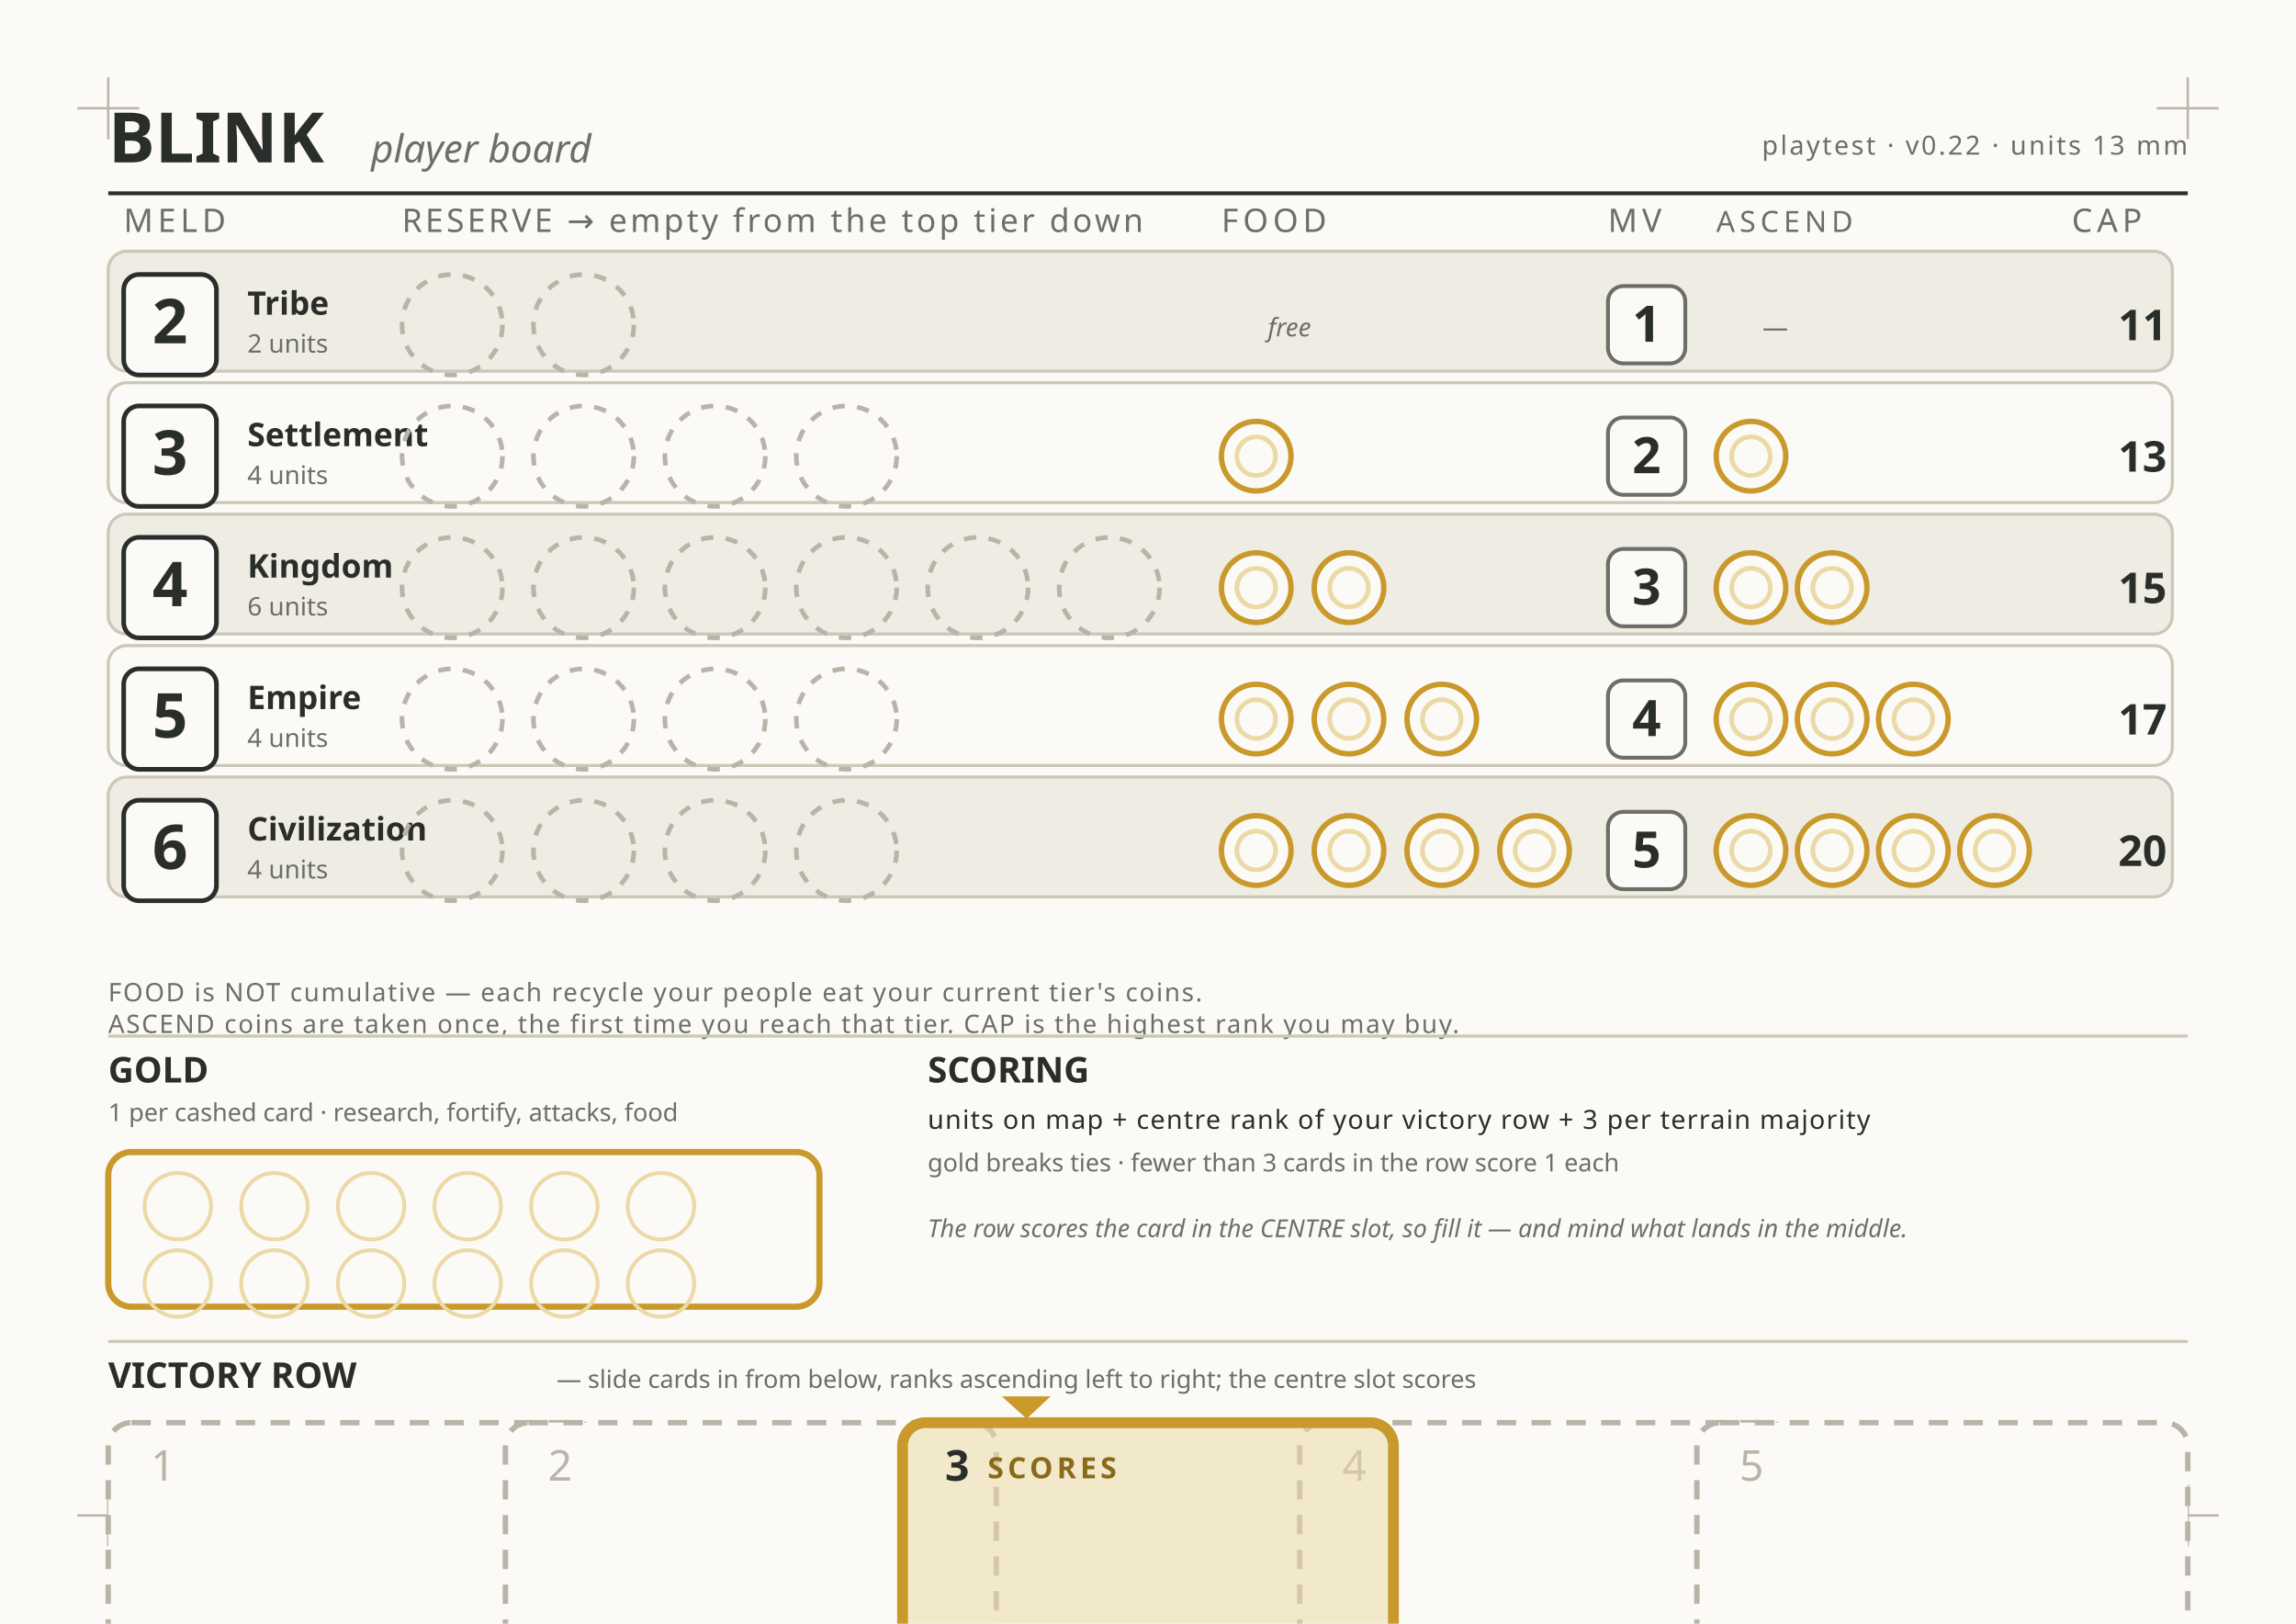
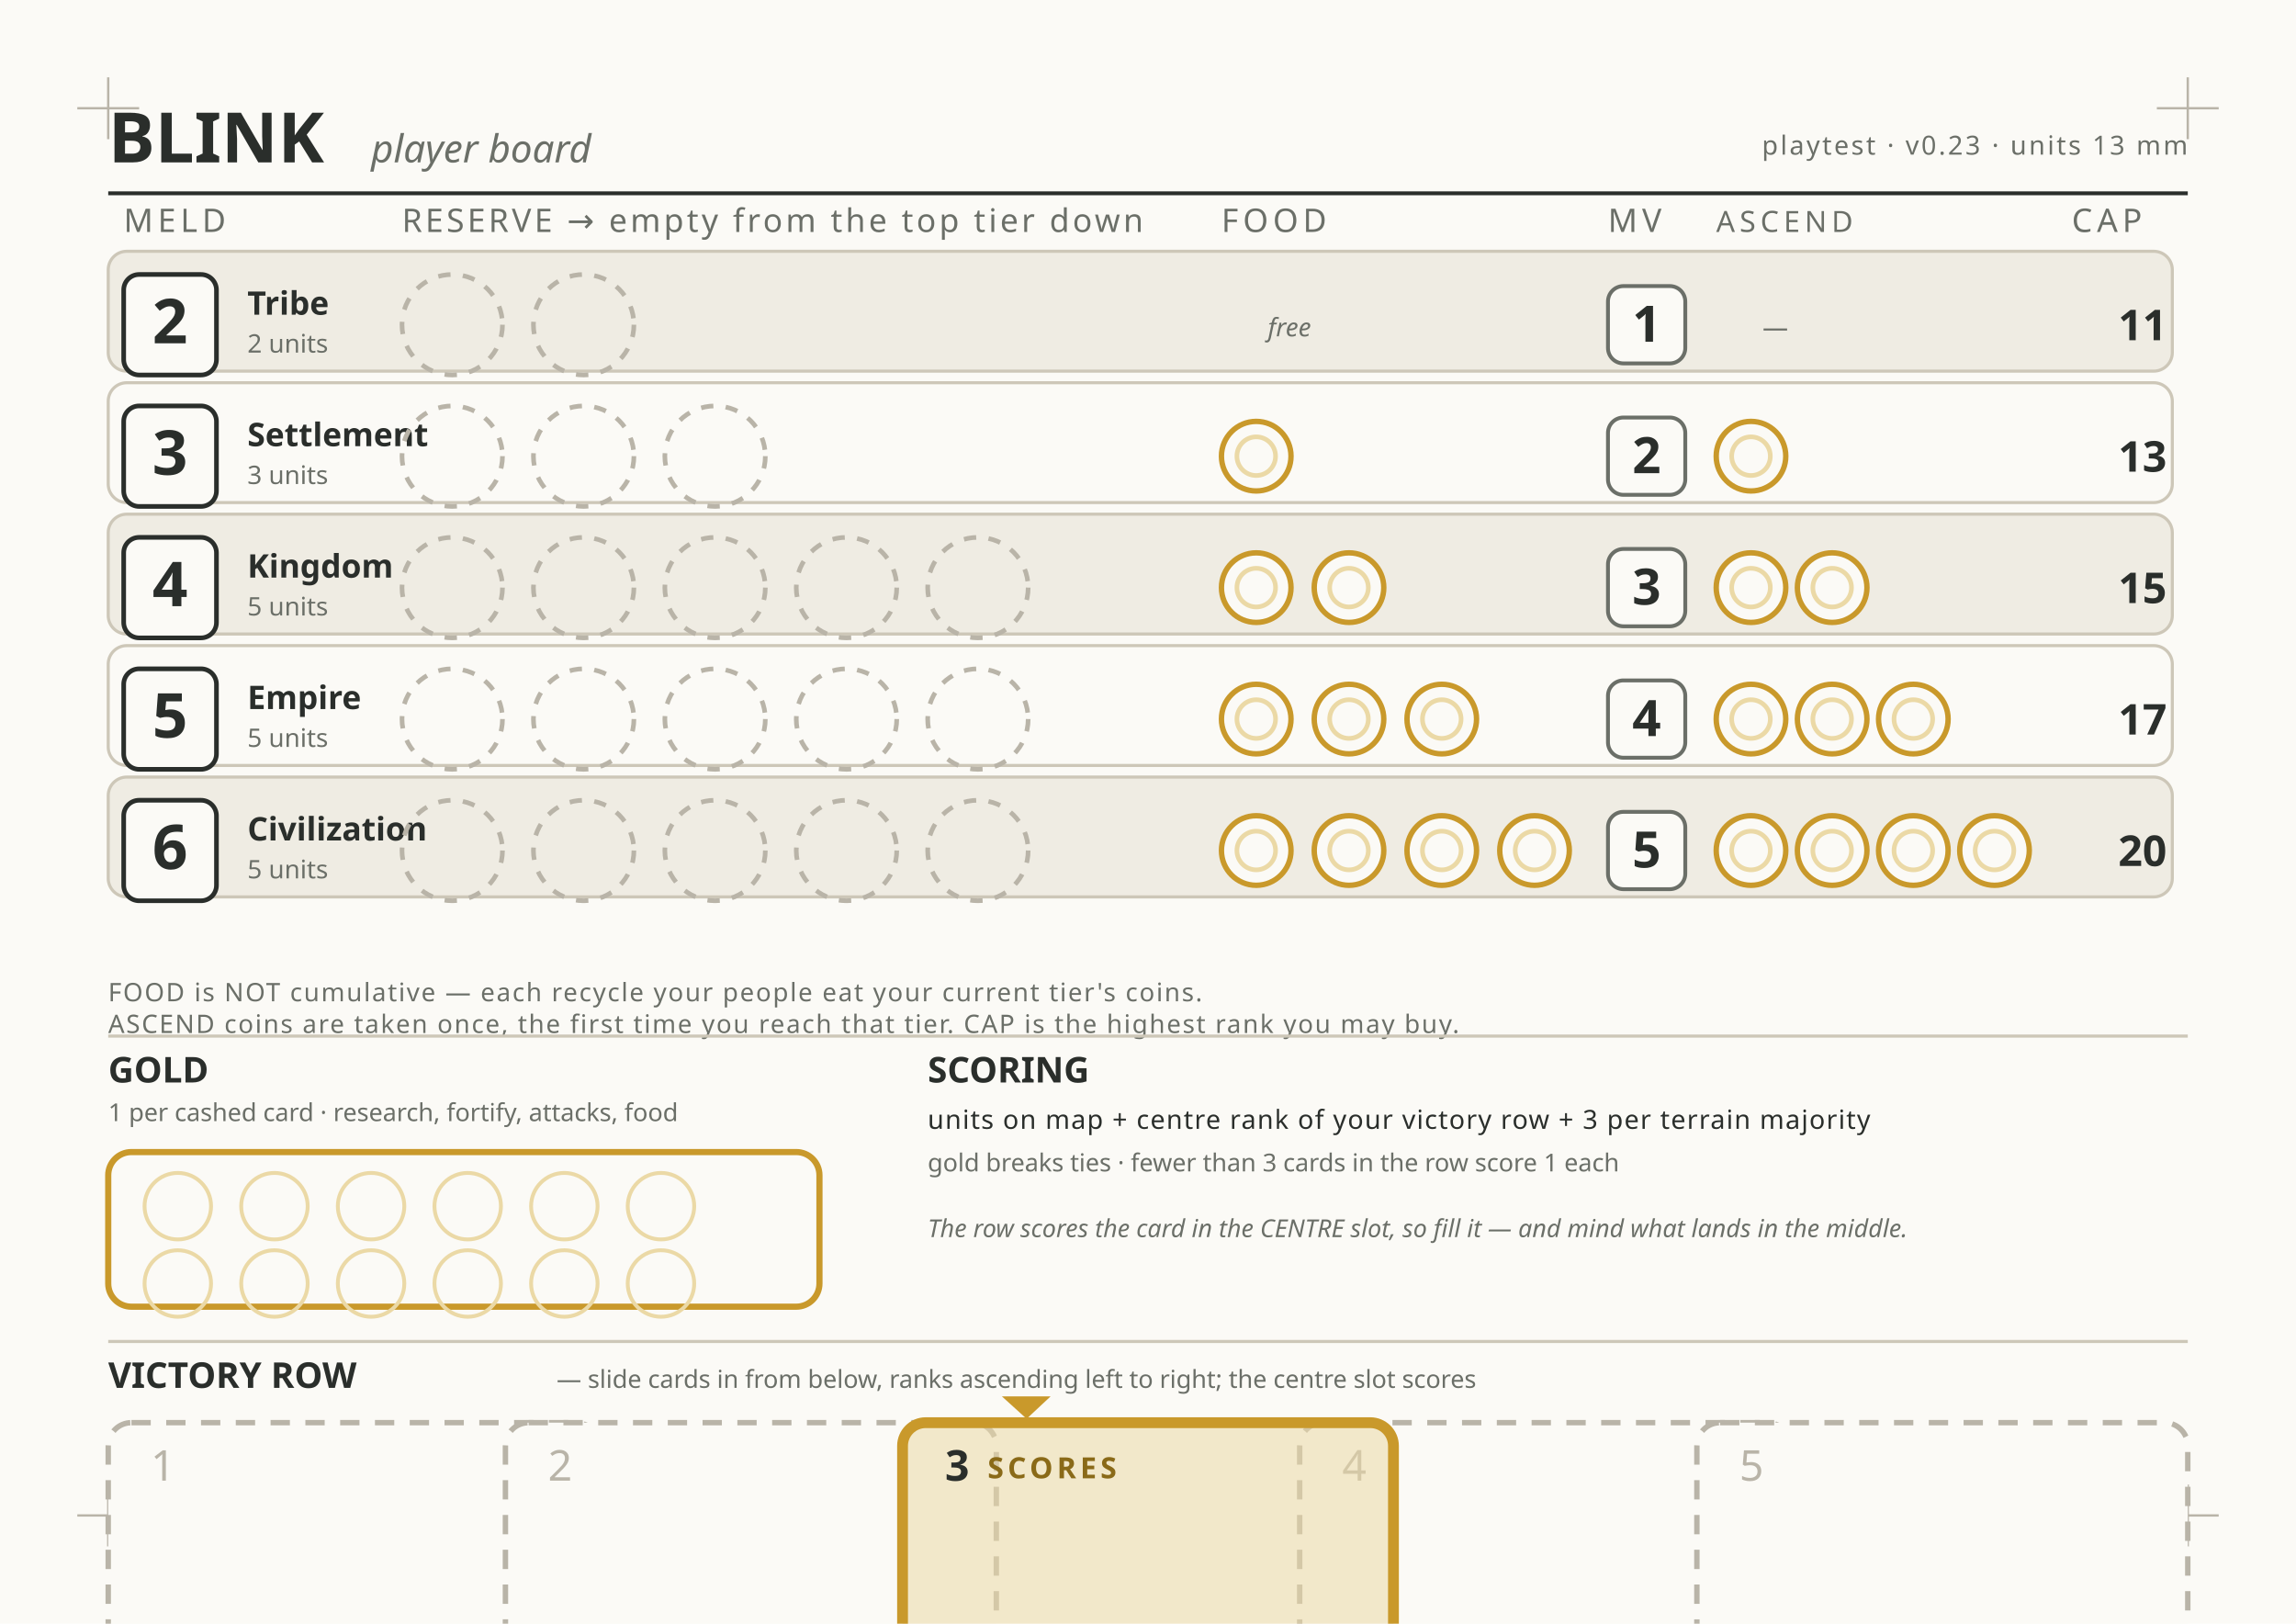
<svg xmlns="http://www.w3.org/2000/svg" width="297.0mm" height="210.0mm" viewBox="0 0 297.0 210.0">
  <rect x="0" y="0" width="297.0" height="210.0" fill="#FBFAF6" />
  <path d="M10.0 14.0 h8 M14.0 10.0 v8" stroke="#B9B4A8" stroke-width="0.3" />
  <path d="M279.0 14.0 h8 M283.0 10.0 v8" stroke="#B9B4A8" stroke-width="0.3" />
  <path d="M10.0 196.0 h8 M14.0 192.0 v8" stroke="#B9B4A8" stroke-width="0.3" />
  <path d="M279.0 196.0 h8 M283.0 192.0 v8" stroke="#B9B4A8" stroke-width="0.3" />
  <text x="14.00" y="21.00" font-family="IBM Plex Sans" font-size="9" fill="#2A2E2B" text-anchor="start" font-weight="600" letter-spacing="0" style="">BLINK</text>
  <text x="48.00" y="21.00" font-family="IBM Plex Sans" font-size="5" fill="#6B6F68" text-anchor="start" font-weight="400" letter-spacing="0" style="font-style:italic">player board</text>
-   <text x="283.00" y="20.00" font-family="IBM Plex Mono" font-size="3.4" fill="#6B6F68" text-anchor="end" font-weight="400" letter-spacing="0.3" style="">playtest · v0.22 · units 13 mm</text>
+   <text x="283.00" y="20.00" font-family="IBM Plex Mono" font-size="3.4" fill="#6B6F68" text-anchor="end" font-weight="400" letter-spacing="0.3" style="">playtest · v0.23 · units 13 mm</text>
  <line x1="14.0" y1="25.0" x2="283.0" y2="25.0" stroke="#2A2E2B" stroke-width="0.5" />
  <text x="158.00" y="30.00" font-family="IBM Plex Mono" font-size="4.2" fill="#6B6F68" text-anchor="start" font-weight="400" letter-spacing="0.6" style="">FOOD</text>
  <text x="208.00" y="30.00" font-family="IBM Plex Mono" font-size="4.2" fill="#6B6F68" text-anchor="start" font-weight="400" letter-spacing="0.6" style="">MV</text>
  <text x="222.00" y="30.00" font-family="IBM Plex Mono" font-size="3.8" fill="#6B6F68" text-anchor="start" font-weight="400" letter-spacing="0.6" style="">ASCEND</text>
  <text x="268.00" y="30.00" font-family="IBM Plex Mono" font-size="4.2" fill="#6B6F68" text-anchor="start" font-weight="400" letter-spacing="0.6" style="">CAP</text>
  <text x="16.00" y="30.00" font-family="IBM Plex Mono" font-size="4.2" fill="#6B6F68" text-anchor="start" font-weight="400" letter-spacing="0.6" style="">MELD</text>
  <text x="52.00" y="30.00" font-family="IBM Plex Mono" font-size="4.2" fill="#6B6F68" text-anchor="start" font-weight="400" letter-spacing="0.4" style="">RESERVE  →  empty from the top tier down</text>
  <rect x="14.0" y="32.5" width="267.0" height="15.5" rx="2.4" fill="#EFECE3" stroke="#CDC7B8" stroke-width="0.4" />
  <rect x="16.0" y="35.5" width="12" height="13.0" rx="2" fill="#FBFAF6" stroke="#2A2E2B" stroke-width="0.6" />
  <text x="22.00" y="44.40" font-family="IBM Plex Sans" font-size="8" fill="#2A2E2B" text-anchor="middle" font-weight="600" letter-spacing="0" style="">2</text>
  <text x="32.00" y="40.70" font-family="IBM Plex Sans" font-size="4.2" fill="#2A2E2B" text-anchor="start" font-weight="600" letter-spacing="0" style="">Tribe</text>
  <text x="32.00" y="45.60" font-family="IBM Plex Mono" font-size="3.3" fill="#6B6F68" text-anchor="start" font-weight="400" letter-spacing="0" style="">2 units</text>
  <circle cx="58.50" cy="42.00" r="6.50" fill="none" stroke="#B9B4A8" stroke-width="0.6" stroke-dasharray="1.6 1.6" />
  <circle cx="75.50" cy="42.00" r="6.50" fill="none" stroke="#B9B4A8" stroke-width="0.6" stroke-dasharray="1.6 1.6" />
  <text x="164.00" y="43.50" font-family="IBM Plex Mono" font-size="3.3" fill="#6B6F68" text-anchor="start" font-weight="400" letter-spacing="0" style="font-style:italic">free</text>
  <rect x="208.0" y="37.0" width="10" height="10.0" rx="2" fill="#FBFAF6" stroke="#6B6F68" stroke-width="0.5" />
  <text x="213.00" y="44.20" font-family="IBM Plex Sans" font-size="6.5" fill="#2A2E2B" text-anchor="middle" font-weight="600" letter-spacing="0" style="">1</text>
  <text x="228.00" y="43.50" font-family="IBM Plex Mono" font-size="3.3" fill="#6B6F68" text-anchor="start" font-weight="400" letter-spacing="0" style="">—</text>
  <text x="274.00" y="44.00" font-family="IBM Plex Sans" font-size="5.5" fill="#2A2E2B" text-anchor="start" font-weight="600" letter-spacing="0" style="">11</text>
  <rect x="14.0" y="49.5" width="267.0" height="15.5" rx="2.4" fill="#FBFAF6" stroke="#CDC7B8" stroke-width="0.4" />
  <rect x="16.0" y="52.5" width="12" height="13.0" rx="2" fill="#FBFAF6" stroke="#2A2E2B" stroke-width="0.6" />
  <text x="22.00" y="61.40" font-family="IBM Plex Sans" font-size="8" fill="#2A2E2B" text-anchor="middle" font-weight="600" letter-spacing="0" style="">3</text>
  <text x="32.00" y="57.70" font-family="IBM Plex Sans" font-size="4.2" fill="#2A2E2B" text-anchor="start" font-weight="600" letter-spacing="0" style="">Settlement</text>
-   <text x="32.00" y="62.60" font-family="IBM Plex Mono" font-size="3.3" fill="#6B6F68" text-anchor="start" font-weight="400" letter-spacing="0" style="">4 units</text>
+   <text x="32.00" y="62.60" font-family="IBM Plex Mono" font-size="3.3" fill="#6B6F68" text-anchor="start" font-weight="400" letter-spacing="0" style="">3 units</text>
  <circle cx="58.50" cy="59.00" r="6.50" fill="none" stroke="#B9B4A8" stroke-width="0.6" stroke-dasharray="1.6 1.6" />
  <circle cx="75.50" cy="59.00" r="6.50" fill="none" stroke="#B9B4A8" stroke-width="0.6" stroke-dasharray="1.6 1.6" />
  <circle cx="92.50" cy="59.00" r="6.50" fill="none" stroke="#B9B4A8" stroke-width="0.6" stroke-dasharray="1.6 1.6" />
-   <circle cx="109.50" cy="59.00" r="6.50" fill="none" stroke="#B9B4A8" stroke-width="0.6" stroke-dasharray="1.6 1.6" />
  <circle cx="162.50" cy="59.00" r="4.50" fill="#FBFAF6" stroke="#C9992B" stroke-width="0.7" />
  <circle cx="162.50" cy="59.00" r="2.50" fill="none" stroke="#EBD9A6" stroke-width="0.6" />
  <rect x="208.0" y="54.0" width="10" height="10.0" rx="2" fill="#FBFAF6" stroke="#6B6F68" stroke-width="0.5" />
  <text x="213.00" y="61.20" font-family="IBM Plex Sans" font-size="6.5" fill="#2A2E2B" text-anchor="middle" font-weight="600" letter-spacing="0" style="">2</text>
  <circle cx="226.50" cy="59.00" r="4.50" fill="#FBFAF6" stroke="#C9992B" stroke-width="0.7" />
  <circle cx="226.50" cy="59.00" r="2.50" fill="none" stroke="#EBD9A6" stroke-width="0.6" />
  <text x="274.00" y="61.00" font-family="IBM Plex Sans" font-size="5.5" fill="#2A2E2B" text-anchor="start" font-weight="600" letter-spacing="0" style="">13</text>
  <rect x="14.0" y="66.5" width="267.0" height="15.5" rx="2.4" fill="#EFECE3" stroke="#CDC7B8" stroke-width="0.4" />
  <rect x="16.0" y="69.5" width="12" height="13.0" rx="2" fill="#FBFAF6" stroke="#2A2E2B" stroke-width="0.6" />
  <text x="22.00" y="78.40" font-family="IBM Plex Sans" font-size="8" fill="#2A2E2B" text-anchor="middle" font-weight="600" letter-spacing="0" style="">4</text>
  <text x="32.00" y="74.70" font-family="IBM Plex Sans" font-size="4.2" fill="#2A2E2B" text-anchor="start" font-weight="600" letter-spacing="0" style="">Kingdom</text>
-   <text x="32.00" y="79.60" font-family="IBM Plex Mono" font-size="3.3" fill="#6B6F68" text-anchor="start" font-weight="400" letter-spacing="0" style="">6 units</text>
+   <text x="32.00" y="79.60" font-family="IBM Plex Mono" font-size="3.3" fill="#6B6F68" text-anchor="start" font-weight="400" letter-spacing="0" style="">5 units</text>
  <circle cx="58.50" cy="76.00" r="6.50" fill="none" stroke="#B9B4A8" stroke-width="0.6" stroke-dasharray="1.6 1.6" />
  <circle cx="75.50" cy="76.00" r="6.50" fill="none" stroke="#B9B4A8" stroke-width="0.6" stroke-dasharray="1.6 1.6" />
  <circle cx="92.50" cy="76.00" r="6.50" fill="none" stroke="#B9B4A8" stroke-width="0.6" stroke-dasharray="1.6 1.6" />
  <circle cx="109.50" cy="76.00" r="6.50" fill="none" stroke="#B9B4A8" stroke-width="0.6" stroke-dasharray="1.6 1.6" />
  <circle cx="126.50" cy="76.00" r="6.50" fill="none" stroke="#B9B4A8" stroke-width="0.6" stroke-dasharray="1.6 1.6" />
-   <circle cx="143.50" cy="76.00" r="6.50" fill="none" stroke="#B9B4A8" stroke-width="0.6" stroke-dasharray="1.6 1.6" />
  <circle cx="162.50" cy="76.00" r="4.50" fill="#FBFAF6" stroke="#C9992B" stroke-width="0.7" />
  <circle cx="162.50" cy="76.00" r="2.50" fill="none" stroke="#EBD9A6" stroke-width="0.6" />
  <circle cx="174.50" cy="76.00" r="4.50" fill="#FBFAF6" stroke="#C9992B" stroke-width="0.7" />
  <circle cx="174.50" cy="76.00" r="2.50" fill="none" stroke="#EBD9A6" stroke-width="0.6" />
  <rect x="208.0" y="71.0" width="10" height="10.0" rx="2" fill="#FBFAF6" stroke="#6B6F68" stroke-width="0.5" />
  <text x="213.00" y="78.20" font-family="IBM Plex Sans" font-size="6.5" fill="#2A2E2B" text-anchor="middle" font-weight="600" letter-spacing="0" style="">3</text>
  <circle cx="226.50" cy="76.00" r="4.50" fill="#FBFAF6" stroke="#C9992B" stroke-width="0.7" />
  <circle cx="226.50" cy="76.00" r="2.50" fill="none" stroke="#EBD9A6" stroke-width="0.6" />
  <circle cx="237.00" cy="76.00" r="4.50" fill="#FBFAF6" stroke="#C9992B" stroke-width="0.7" />
  <circle cx="237.00" cy="76.00" r="2.50" fill="none" stroke="#EBD9A6" stroke-width="0.6" />
  <text x="274.00" y="78.00" font-family="IBM Plex Sans" font-size="5.5" fill="#2A2E2B" text-anchor="start" font-weight="600" letter-spacing="0" style="">15</text>
  <rect x="14.0" y="83.5" width="267.0" height="15.5" rx="2.4" fill="#FBFAF6" stroke="#CDC7B8" stroke-width="0.4" />
  <rect x="16.0" y="86.5" width="12" height="13.0" rx="2" fill="#FBFAF6" stroke="#2A2E2B" stroke-width="0.6" />
  <text x="22.00" y="95.40" font-family="IBM Plex Sans" font-size="8" fill="#2A2E2B" text-anchor="middle" font-weight="600" letter-spacing="0" style="">5</text>
  <text x="32.00" y="91.70" font-family="IBM Plex Sans" font-size="4.2" fill="#2A2E2B" text-anchor="start" font-weight="600" letter-spacing="0" style="">Empire</text>
-   <text x="32.00" y="96.60" font-family="IBM Plex Mono" font-size="3.3" fill="#6B6F68" text-anchor="start" font-weight="400" letter-spacing="0" style="">4 units</text>
+   <text x="32.00" y="96.60" font-family="IBM Plex Mono" font-size="3.3" fill="#6B6F68" text-anchor="start" font-weight="400" letter-spacing="0" style="">5 units</text>
  <circle cx="58.50" cy="93.00" r="6.50" fill="none" stroke="#B9B4A8" stroke-width="0.6" stroke-dasharray="1.6 1.6" />
  <circle cx="75.50" cy="93.00" r="6.50" fill="none" stroke="#B9B4A8" stroke-width="0.6" stroke-dasharray="1.6 1.6" />
  <circle cx="92.50" cy="93.00" r="6.50" fill="none" stroke="#B9B4A8" stroke-width="0.6" stroke-dasharray="1.6 1.6" />
  <circle cx="109.50" cy="93.00" r="6.50" fill="none" stroke="#B9B4A8" stroke-width="0.6" stroke-dasharray="1.6 1.6" />
+   <circle cx="126.50" cy="93.00" r="6.50" fill="none" stroke="#B9B4A8" stroke-width="0.6" stroke-dasharray="1.6 1.6" />
  <circle cx="162.50" cy="93.00" r="4.50" fill="#FBFAF6" stroke="#C9992B" stroke-width="0.7" />
  <circle cx="162.50" cy="93.00" r="2.50" fill="none" stroke="#EBD9A6" stroke-width="0.6" />
  <circle cx="174.50" cy="93.00" r="4.50" fill="#FBFAF6" stroke="#C9992B" stroke-width="0.7" />
  <circle cx="174.50" cy="93.00" r="2.50" fill="none" stroke="#EBD9A6" stroke-width="0.6" />
  <circle cx="186.50" cy="93.00" r="4.50" fill="#FBFAF6" stroke="#C9992B" stroke-width="0.7" />
  <circle cx="186.50" cy="93.00" r="2.50" fill="none" stroke="#EBD9A6" stroke-width="0.6" />
  <rect x="208.0" y="88.0" width="10" height="10.0" rx="2" fill="#FBFAF6" stroke="#6B6F68" stroke-width="0.5" />
  <text x="213.00" y="95.20" font-family="IBM Plex Sans" font-size="6.5" fill="#2A2E2B" text-anchor="middle" font-weight="600" letter-spacing="0" style="">4</text>
  <circle cx="226.50" cy="93.00" r="4.50" fill="#FBFAF6" stroke="#C9992B" stroke-width="0.7" />
  <circle cx="226.50" cy="93.00" r="2.50" fill="none" stroke="#EBD9A6" stroke-width="0.6" />
  <circle cx="237.00" cy="93.00" r="4.50" fill="#FBFAF6" stroke="#C9992B" stroke-width="0.7" />
  <circle cx="237.00" cy="93.00" r="2.50" fill="none" stroke="#EBD9A6" stroke-width="0.6" />
  <circle cx="247.50" cy="93.00" r="4.50" fill="#FBFAF6" stroke="#C9992B" stroke-width="0.7" />
  <circle cx="247.50" cy="93.00" r="2.50" fill="none" stroke="#EBD9A6" stroke-width="0.6" />
  <text x="274.00" y="95.00" font-family="IBM Plex Sans" font-size="5.5" fill="#2A2E2B" text-anchor="start" font-weight="600" letter-spacing="0" style="">17</text>
  <rect x="14.0" y="100.5" width="267.0" height="15.5" rx="2.4" fill="#EFECE3" stroke="#CDC7B8" stroke-width="0.4" />
  <rect x="16.0" y="103.5" width="12" height="13.0" rx="2" fill="#FBFAF6" stroke="#2A2E2B" stroke-width="0.6" />
  <text x="22.00" y="112.40" font-family="IBM Plex Sans" font-size="8" fill="#2A2E2B" text-anchor="middle" font-weight="600" letter-spacing="0" style="">6</text>
  <text x="32.00" y="108.70" font-family="IBM Plex Sans" font-size="4.2" fill="#2A2E2B" text-anchor="start" font-weight="600" letter-spacing="0" style="">Civilization</text>
-   <text x="32.00" y="113.60" font-family="IBM Plex Mono" font-size="3.3" fill="#6B6F68" text-anchor="start" font-weight="400" letter-spacing="0" style="">4 units</text>
+   <text x="32.00" y="113.60" font-family="IBM Plex Mono" font-size="3.3" fill="#6B6F68" text-anchor="start" font-weight="400" letter-spacing="0" style="">5 units</text>
  <circle cx="58.50" cy="110.00" r="6.50" fill="none" stroke="#B9B4A8" stroke-width="0.6" stroke-dasharray="1.6 1.6" />
  <circle cx="75.50" cy="110.00" r="6.50" fill="none" stroke="#B9B4A8" stroke-width="0.6" stroke-dasharray="1.6 1.6" />
  <circle cx="92.50" cy="110.00" r="6.50" fill="none" stroke="#B9B4A8" stroke-width="0.6" stroke-dasharray="1.6 1.6" />
  <circle cx="109.50" cy="110.00" r="6.50" fill="none" stroke="#B9B4A8" stroke-width="0.6" stroke-dasharray="1.6 1.6" />
+   <circle cx="126.50" cy="110.00" r="6.50" fill="none" stroke="#B9B4A8" stroke-width="0.6" stroke-dasharray="1.6 1.6" />
  <circle cx="162.50" cy="110.00" r="4.50" fill="#FBFAF6" stroke="#C9992B" stroke-width="0.7" />
  <circle cx="162.50" cy="110.00" r="2.50" fill="none" stroke="#EBD9A6" stroke-width="0.6" />
  <circle cx="174.50" cy="110.00" r="4.50" fill="#FBFAF6" stroke="#C9992B" stroke-width="0.7" />
  <circle cx="174.50" cy="110.00" r="2.50" fill="none" stroke="#EBD9A6" stroke-width="0.6" />
  <circle cx="186.50" cy="110.00" r="4.50" fill="#FBFAF6" stroke="#C9992B" stroke-width="0.7" />
  <circle cx="186.50" cy="110.00" r="2.50" fill="none" stroke="#EBD9A6" stroke-width="0.6" />
  <circle cx="198.50" cy="110.00" r="4.50" fill="#FBFAF6" stroke="#C9992B" stroke-width="0.7" />
  <circle cx="198.50" cy="110.00" r="2.50" fill="none" stroke="#EBD9A6" stroke-width="0.6" />
  <rect x="208.0" y="105.0" width="10" height="10.0" rx="2" fill="#FBFAF6" stroke="#6B6F68" stroke-width="0.5" />
  <text x="213.00" y="112.20" font-family="IBM Plex Sans" font-size="6.5" fill="#2A2E2B" text-anchor="middle" font-weight="600" letter-spacing="0" style="">5</text>
  <circle cx="226.50" cy="110.00" r="4.50" fill="#FBFAF6" stroke="#C9992B" stroke-width="0.7" />
  <circle cx="226.50" cy="110.00" r="2.50" fill="none" stroke="#EBD9A6" stroke-width="0.6" />
  <circle cx="237.00" cy="110.00" r="4.50" fill="#FBFAF6" stroke="#C9992B" stroke-width="0.7" />
  <circle cx="237.00" cy="110.00" r="2.50" fill="none" stroke="#EBD9A6" stroke-width="0.6" />
  <circle cx="247.50" cy="110.00" r="4.50" fill="#FBFAF6" stroke="#C9992B" stroke-width="0.7" />
  <circle cx="247.50" cy="110.00" r="2.50" fill="none" stroke="#EBD9A6" stroke-width="0.6" />
  <circle cx="258.00" cy="110.00" r="4.50" fill="#FBFAF6" stroke="#C9992B" stroke-width="0.7" />
  <circle cx="258.00" cy="110.00" r="2.50" fill="none" stroke="#EBD9A6" stroke-width="0.6" />
  <text x="274.00" y="112.00" font-family="IBM Plex Sans" font-size="5.5" fill="#2A2E2B" text-anchor="start" font-weight="600" letter-spacing="0" style="">20</text>
  <text x="14.00" y="129.50" font-family="IBM Plex Mono" font-size="3.3" fill="#6B6F68" text-anchor="start" font-weight="400" letter-spacing="0.2" style="">FOOD is NOT cumulative — each recycle your people eat your current tier's coins.</text>
  <text x="14.00" y="133.60" font-family="IBM Plex Mono" font-size="3.3" fill="#6B6F68" text-anchor="start" font-weight="400" letter-spacing="0.2" style="">ASCEND coins are taken once, the first time you reach that tier. CAP is the highest rank you may buy.</text>
  <line x1="14.0" y1="134.0" x2="283.0" y2="134.0" stroke="#CDC7B8" stroke-width="0.4" />
  <text x="14.00" y="140.00" font-family="IBM Plex Sans" font-size="4.6" fill="#2A2E2B" text-anchor="start" font-weight="600" letter-spacing="0" style="">GOLD</text>
  <text x="14.00" y="145.00" font-family="IBM Plex Mono" font-size="3.2" fill="#6B6F68" text-anchor="start" font-weight="400" letter-spacing="0" style="">1 per cashed card · research, fortify, attacks, food</text>
  <rect x="14.0" y="149.0" width="92" height="20" rx="3" fill="#FBFAF6" stroke="#C9992B" stroke-width="0.8" />
  <circle cx="23.00" cy="156.00" r="4.3" fill="none" stroke="#EBD9A6" stroke-width="0.5" />
  <circle cx="35.50" cy="156.00" r="4.3" fill="none" stroke="#EBD9A6" stroke-width="0.5" />
  <circle cx="48.00" cy="156.00" r="4.3" fill="none" stroke="#EBD9A6" stroke-width="0.5" />
  <circle cx="60.50" cy="156.00" r="4.3" fill="none" stroke="#EBD9A6" stroke-width="0.5" />
  <circle cx="73.00" cy="156.00" r="4.3" fill="none" stroke="#EBD9A6" stroke-width="0.5" />
  <circle cx="85.50" cy="156.00" r="4.3" fill="none" stroke="#EBD9A6" stroke-width="0.5" />
  <circle cx="23.00" cy="166.00" r="4.3" fill="none" stroke="#EBD9A6" stroke-width="0.5" />
  <circle cx="35.50" cy="166.00" r="4.3" fill="none" stroke="#EBD9A6" stroke-width="0.5" />
  <circle cx="48.00" cy="166.00" r="4.3" fill="none" stroke="#EBD9A6" stroke-width="0.5" />
  <circle cx="60.50" cy="166.00" r="4.3" fill="none" stroke="#EBD9A6" stroke-width="0.5" />
  <circle cx="73.00" cy="166.00" r="4.3" fill="none" stroke="#EBD9A6" stroke-width="0.5" />
  <circle cx="85.50" cy="166.00" r="4.3" fill="none" stroke="#EBD9A6" stroke-width="0.5" />
  <text x="120.00" y="140.00" font-family="IBM Plex Sans" font-size="4.6" fill="#2A2E2B" text-anchor="start" font-weight="600" letter-spacing="0" style="">SCORING</text>
  <text x="120.00" y="146.00" font-family="IBM Plex Mono" font-size="3.4" fill="#2A2E2B" text-anchor="start" font-weight="400" letter-spacing="0.15" style="">units on map  +  centre rank of your victory row  +  3 per terrain majority</text>
  <text x="120.00" y="151.50" font-family="IBM Plex Mono" font-size="3.2" fill="#6B6F68" text-anchor="start" font-weight="400" letter-spacing="0" style="">gold breaks ties · fewer than 3 cards in the row score 1 each</text>
  <text x="120.00" y="160.00" font-family="IBM Plex Mono" font-size="3.2" fill="#6B6F68" text-anchor="start" font-weight="400" letter-spacing="0" style="font-style:italic">The row scores the card in the CENTRE slot, so fill it — and mind what lands in the middle.</text>
  <text x="14.00" y="179.50" font-family="IBM Plex Sans" font-size="4.6" fill="#2A2E2B" text-anchor="start" font-weight="600" letter-spacing="0" style="">VICTORY ROW</text>
  <text x="72.00" y="179.50" font-family="IBM Plex Mono" font-size="3.2" fill="#6B6F68" text-anchor="start" font-weight="400" letter-spacing="0" style="">— slide cards in from below, ranks ascending left to right; the centre slot scores</text>
  <clipPath id="sheet">
    <rect x="0" y="0" width="297.0" height="210.0" />
  </clipPath>
  <g clip-path="url(#sheet)">
    <rect x="14.00" y="184.0" width="63.5" height="88.9" rx="3" fill="#FBFAF6" stroke="#B9B4A8" stroke-width="0.7" stroke-dasharray="2.5 2" />
    <text x="19.50" y="191.50" font-family="IBM Plex Sans" font-size="5.5" fill="#B9B4A8" text-anchor="start" font-weight="400" letter-spacing="0" style="">1</text>
    <rect x="65.38" y="184.0" width="63.5" height="88.9" rx="3" fill="#FBFAF6" stroke="#B9B4A8" stroke-width="0.7" stroke-dasharray="2.5 2" />
    <text x="70.88" y="191.50" font-family="IBM Plex Sans" font-size="5.5" fill="#B9B4A8" text-anchor="start" font-weight="400" letter-spacing="0" style="">2</text>
    <rect x="168.12" y="184.0" width="63.5" height="88.9" rx="3" fill="#FBFAF6" stroke="#B9B4A8" stroke-width="0.7" stroke-dasharray="2.5 2" />
    <text x="173.62" y="191.50" font-family="IBM Plex Sans" font-size="5.5" fill="#B9B4A8" text-anchor="start" font-weight="400" letter-spacing="0" style="">4</text>
    <rect x="219.50" y="184.0" width="63.5" height="88.9" rx="3" fill="#FBFAF6" stroke="#B9B4A8" stroke-width="0.7" stroke-dasharray="2.5 2" />
    <text x="225.00" y="191.50" font-family="IBM Plex Sans" font-size="5.5" fill="#B9B4A8" text-anchor="start" font-weight="400" letter-spacing="0" style="">5</text>
    <rect x="116.75" y="184.0" width="63.5" height="88.9" rx="3" fill="#EBD9A6" fill-opacity="0.55" stroke="#C9992B" stroke-width="1.4" />
    <text x="122.25" y="191.50" font-family="IBM Plex Sans" font-size="5.5" fill="#2A2E2B" text-anchor="start" font-weight="600" letter-spacing="0" style="">3</text>
    <text x="127.75" y="191.20" font-family="IBM Plex Mono" font-size="3.8" fill="#8A6A18" text-anchor="start" font-weight="600" letter-spacing="0.5" style="">SCORES</text>
    <path d="M129.6 180.6 L132.8 183.5 L135.9 180.6 Z" fill="#C9992B" />
  </g>
  <line x1="14.0" y1="173.5" x2="283.0" y2="173.5" stroke="#CDC7B8" stroke-width="0.4" />
</svg>
